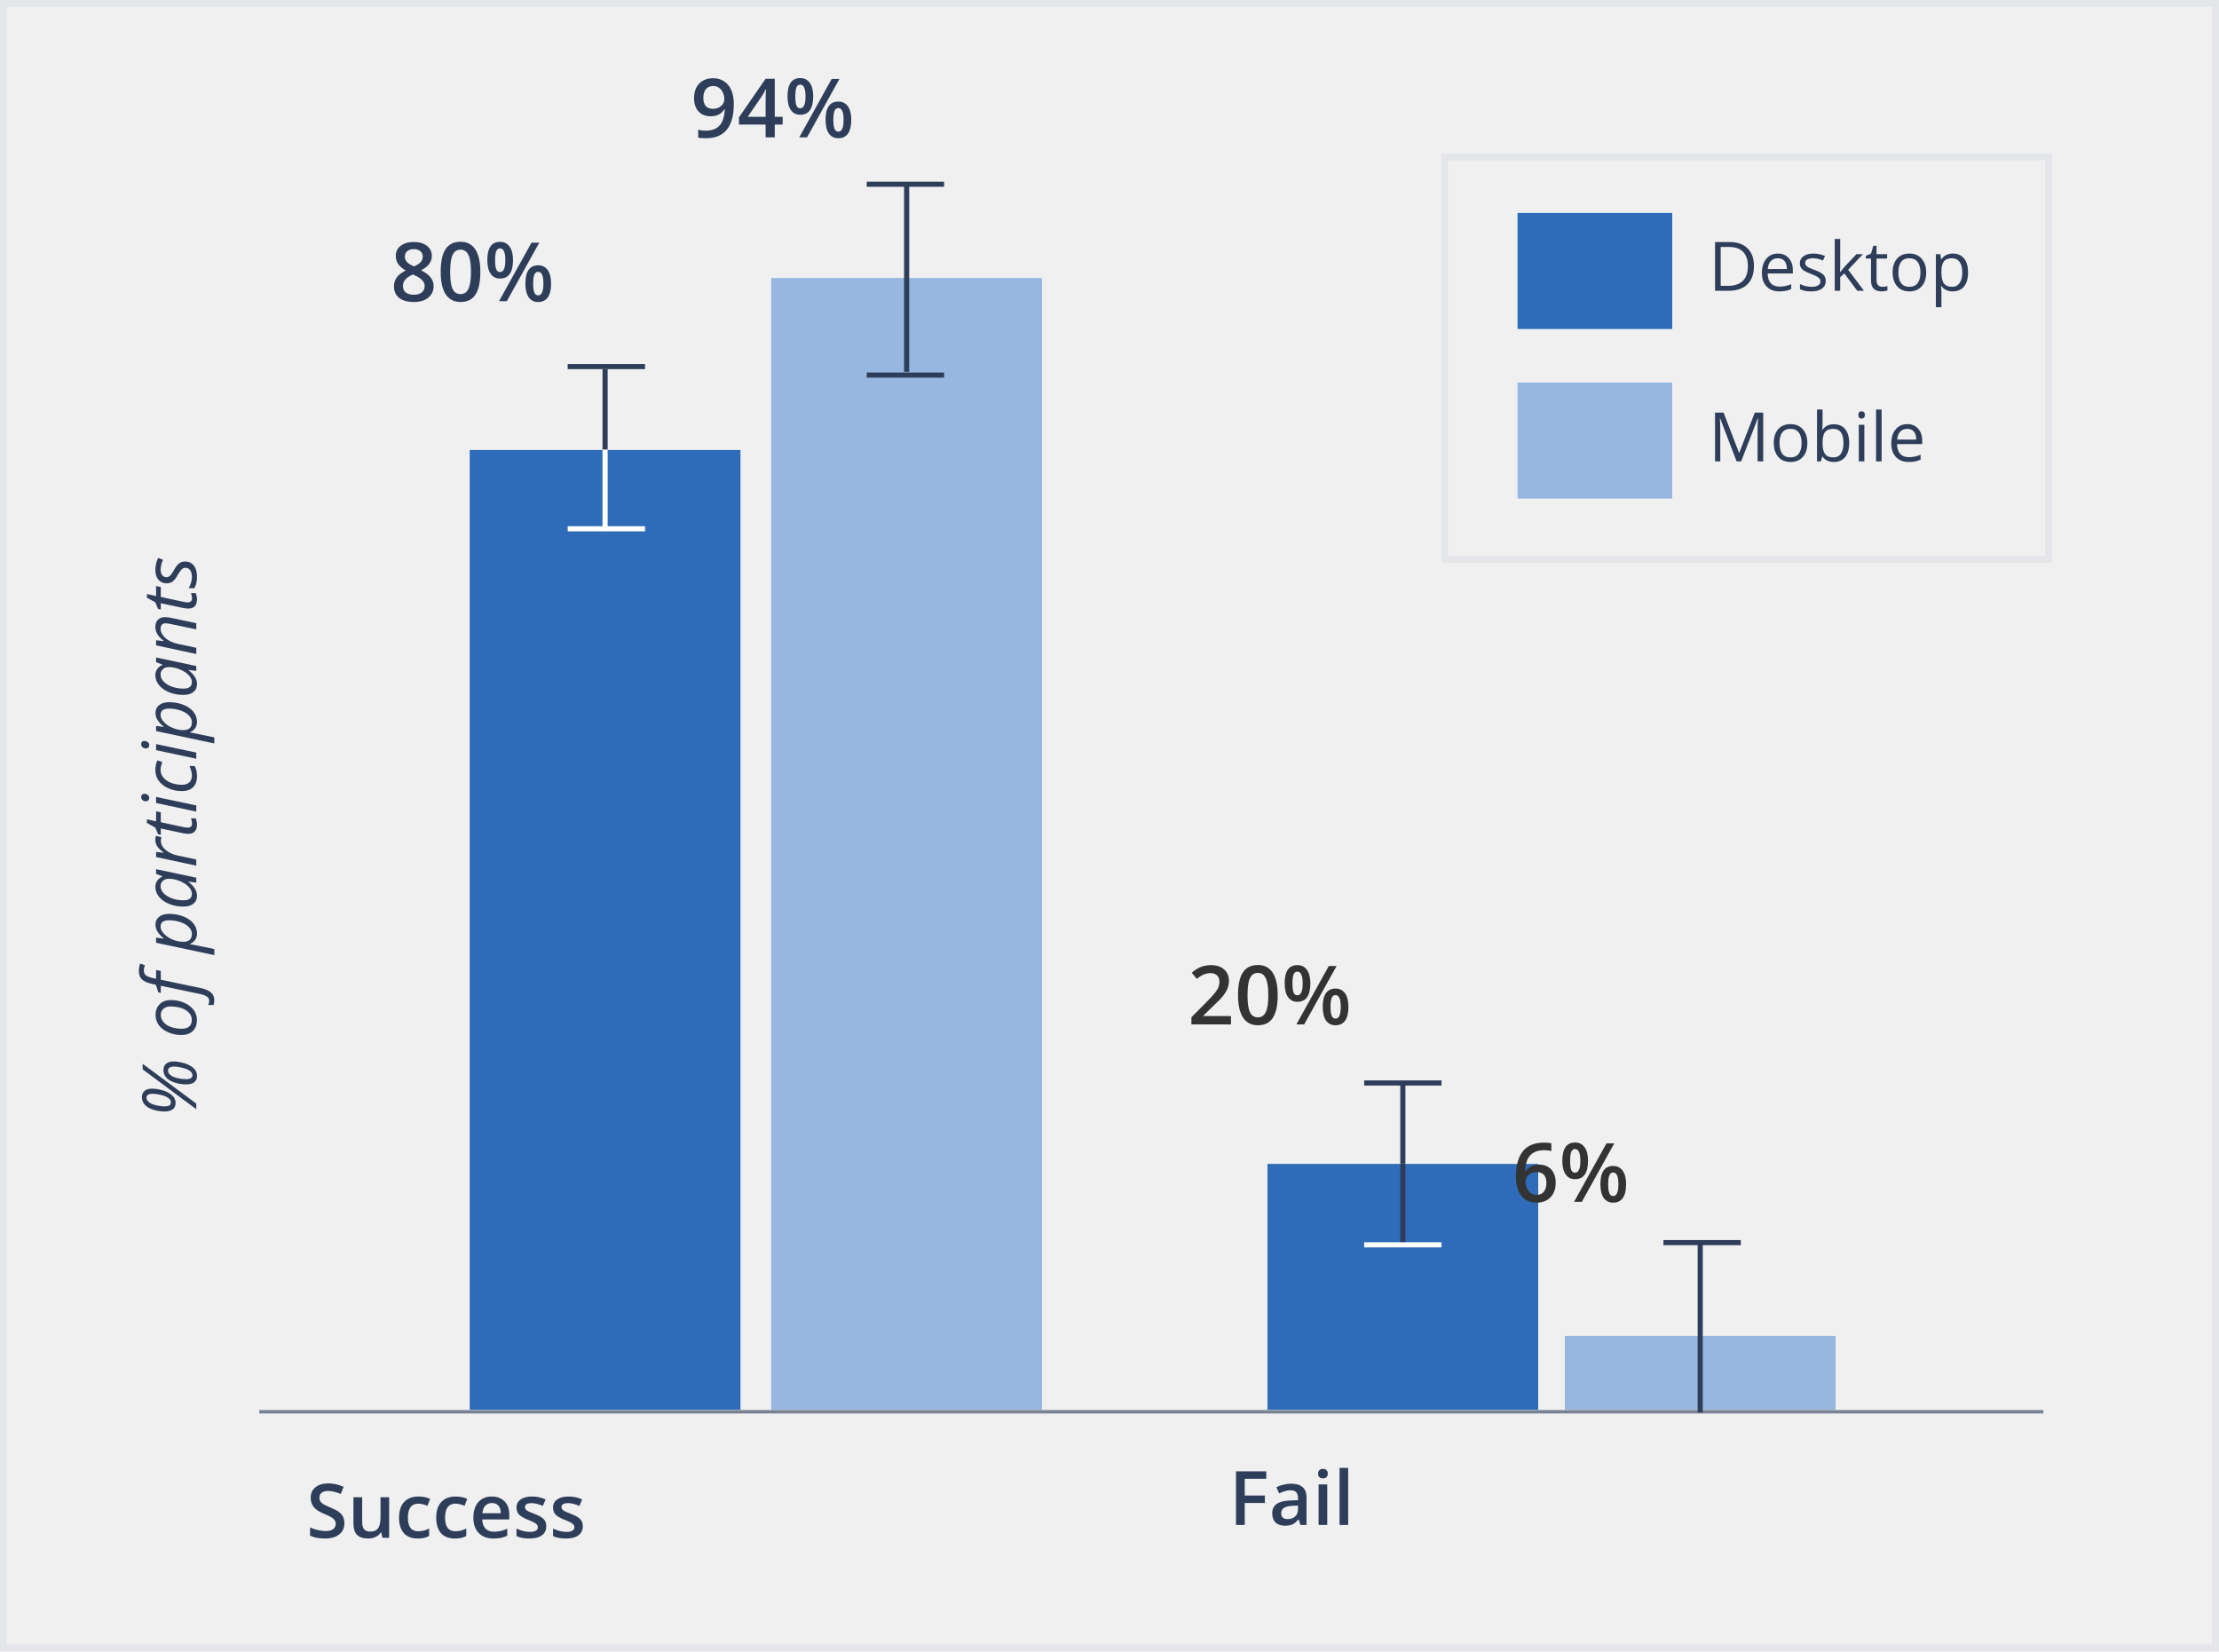
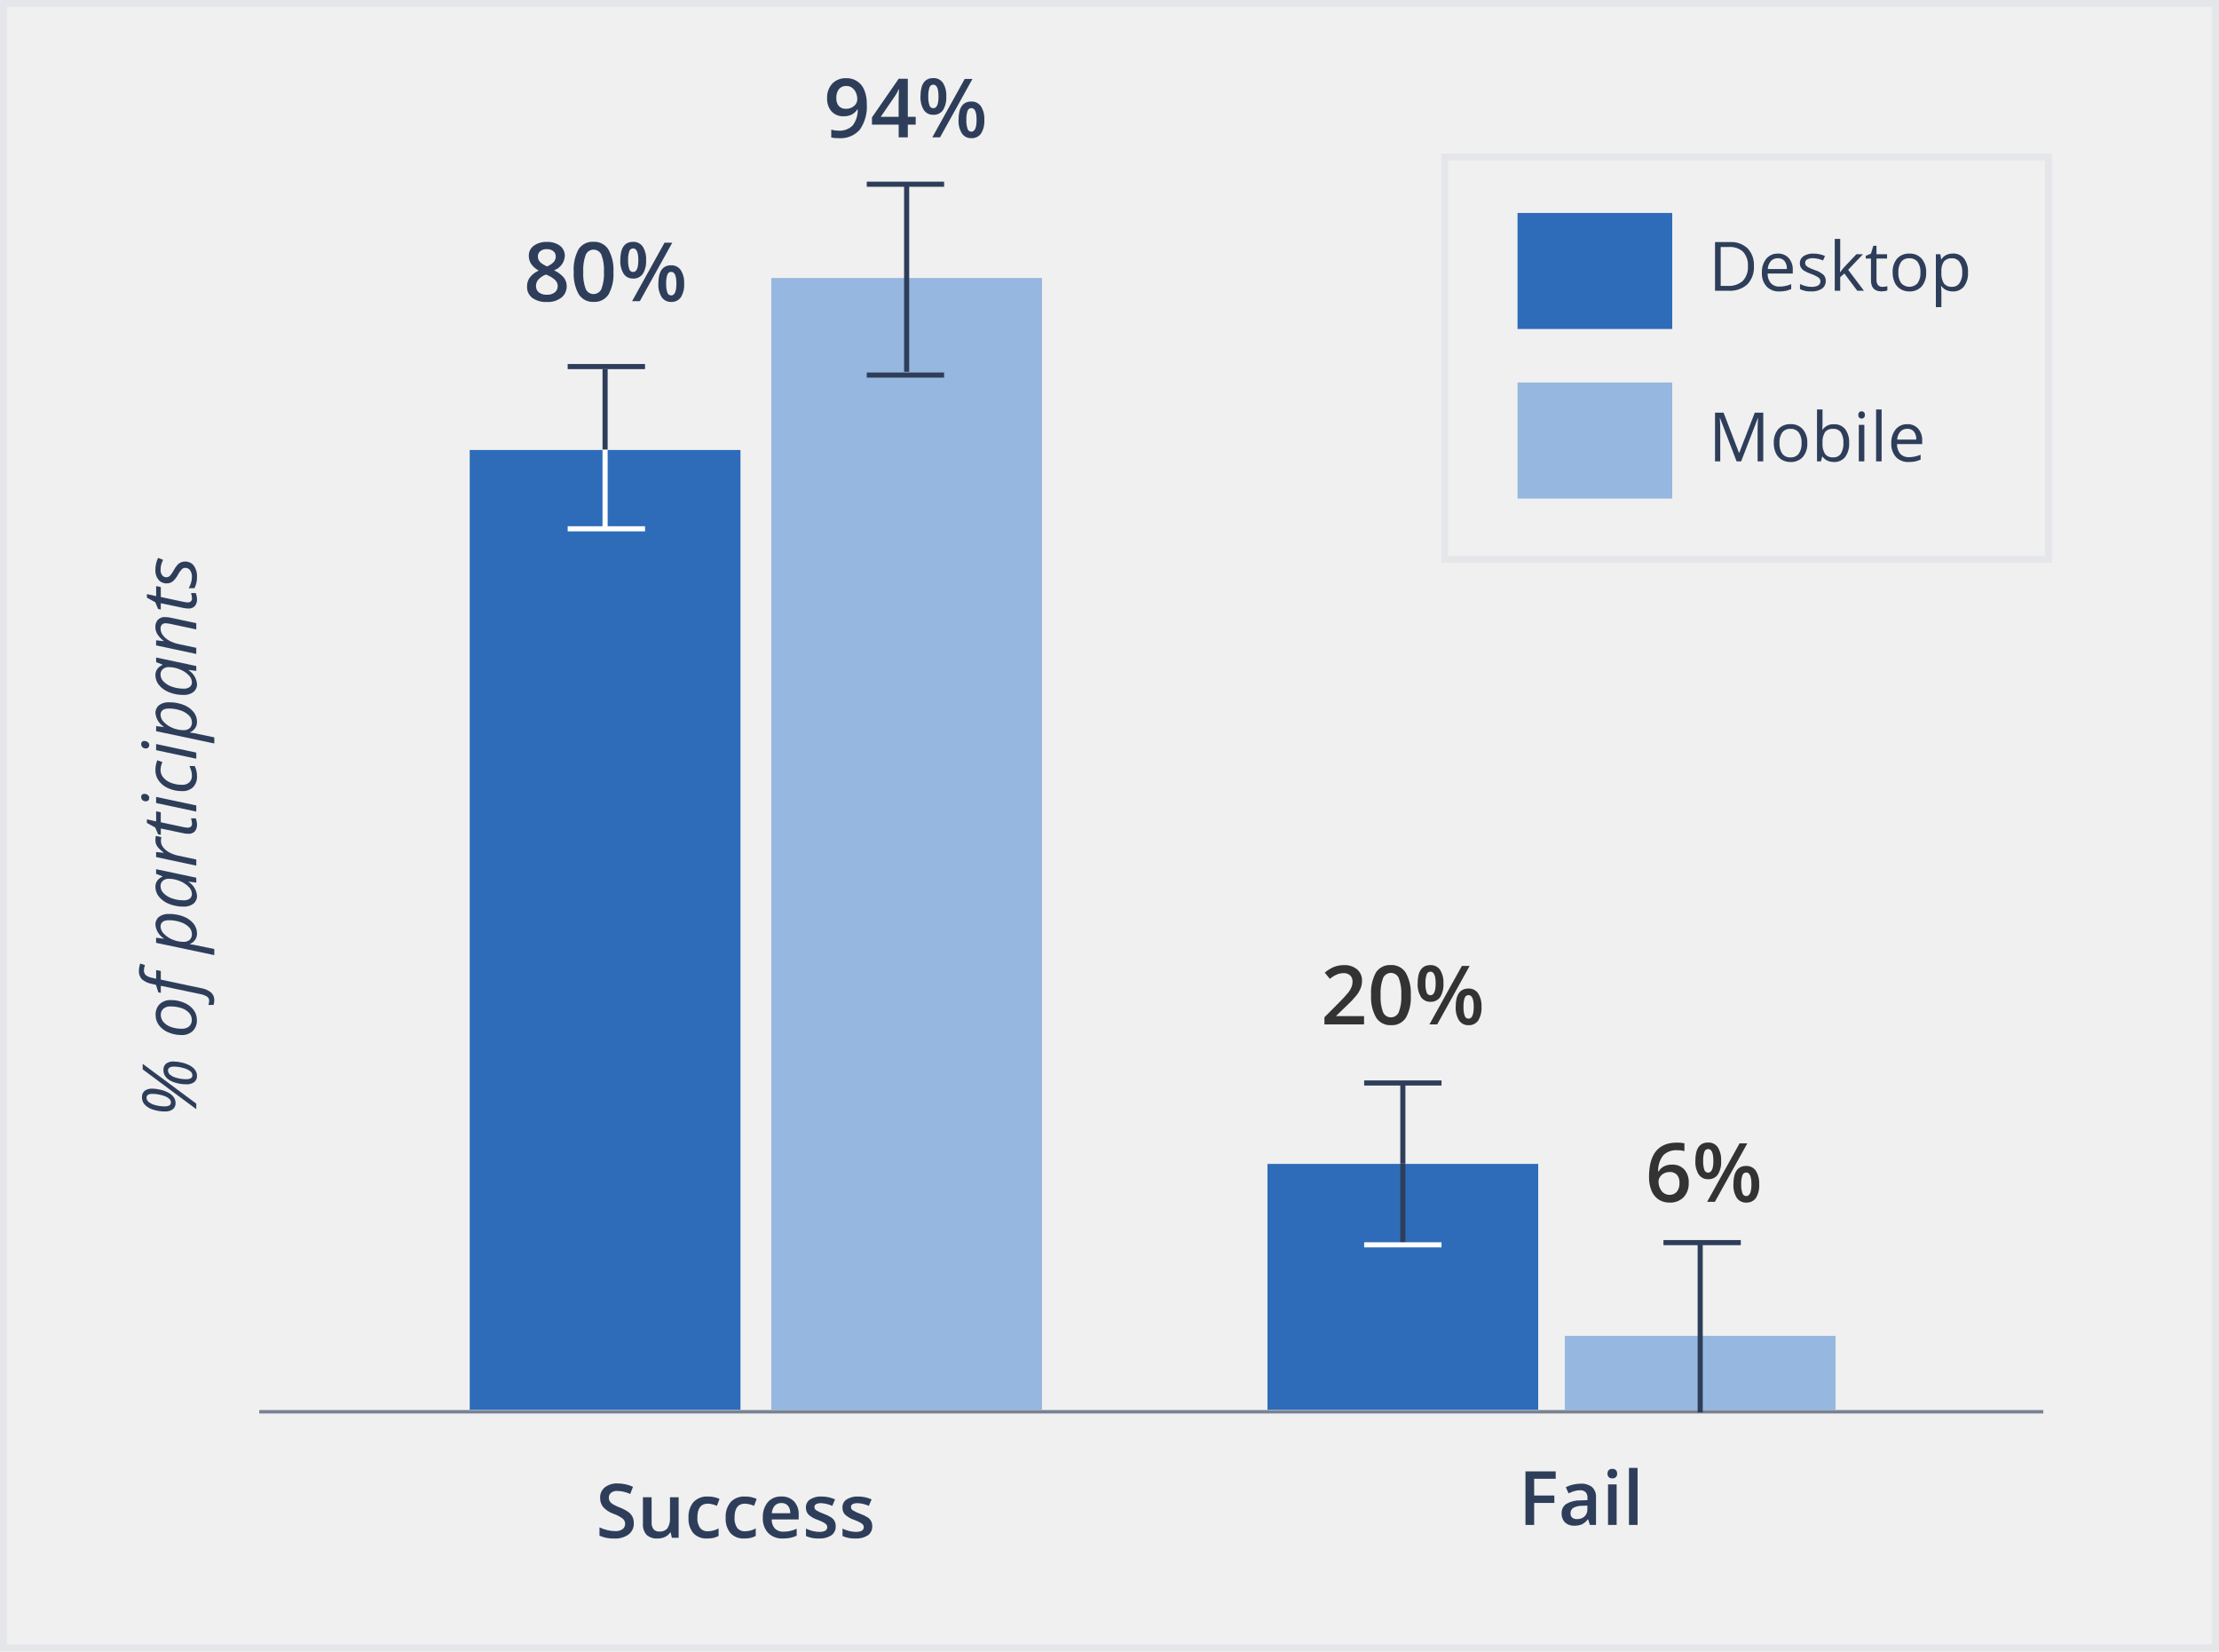
<svg xmlns="http://www.w3.org/2000/svg" width="325.251" height="242" viewBox="0 0 325.251 242">
-   <defs>
-     <style>.a{fill:#e4e6ea;}.b{fill:#2e6cb9;}.c,.g,.h,.i,.j{fill:#2e3e5a;}.d{fill:#96b7df;}.e{fill:#fff;}.f{fill:#788295;}.g,.h{font-size:11px;}.g,.j,.k{font-family:OpenSans-Semibold, Open Sans;font-weight:600;}.h{font-family:OpenSans-Italic, Open Sans;font-style:italic;}.i{font-size:10px;font-family:OpenSans, Open Sans;}.j,.k{font-size:12px;}.k{fill:#333;}</style>
-   </defs>
  <g transform="translate(-314.768 -1501.237)">
-     <path class="a" d="M-.5-.5H324.751v242H-.5ZM323.751.5H.5v240H323.751Z" transform="translate(315.268 1501.737)" />
+     <path d="M-.5-.5H324.751v242H-.5ZM323.751.5H.5v240H323.751Z" transform="translate(315.268 1501.737)" fill="#e4e6ea" />
    <g transform="translate(2805 442.682)">
-       <path class="b" d="M-2304.453,1265.158h39.685v-36.021h-39.685Z" />
+       <path d="M-2304.453,1265.158h39.685v-36.021h-39.685Z" fill="#2e6cb9" />
    </g>
    <g transform="translate(2805 442.682)">
-       <path class="c" d="M-2284.235,1229.092h-.75v-11.815h.75Z" />
-       <path class="c" d="M-2284.235,1241h-.75v-11.9h.75Z" />
+       <path d="M-2284.235,1229.092h-.75v-11.815h.75Z" fill="#2e3e5a" />
+       <path d="M-2284.235,1241h-.75v-11.9h.75Z" fill="#2e3e5a" />
    </g>
    <g transform="translate(2805 442.682)">
-       <path class="d" d="M-2377.183,1265.158h39.685V1099.3h-39.685Z" />
+       <path d="M-2377.183,1265.158h39.685V1099.3h-39.685Z" fill="#96b7df" />
    </g>
    <g transform="translate(2805 442.682)">
-       <path class="c" d="M-2356.965,1113.047h-.75v-27.492h.75Z" />
+       <path d="M-2356.965,1113.047h-.75v-27.492h.75Z" fill="#2e3e5a" />
    </g>
    <g transform="translate(2805 442.682)">
-       <path class="b" d="M-2421.382,1265.158h39.685V1124.505h-39.685Z" />
+       <path d="M-2421.382,1265.158h39.685V1124.505h-39.685Z" fill="#2e6cb9" />
    </g>
-     <path class="c" d="M-2401.54,1124.466v-11.821" transform="translate(2805 442.682)" />
-     <path class="c" d="M-2401.165,1124.466h-.75v-11.821h.75Z" transform="translate(2805 442.682)" />
-     <path class="e" d="M-2401.165,1136.365h-.75v-11.9h.75Z" transform="translate(2805 442.682)" />
+     <path d="M-2401.54,1124.466v-11.821" transform="translate(2805 442.682)" fill="#2e3e5a" />
+     <path d="M-2401.165,1124.466h-.75v-11.821h.75Z" transform="translate(2805 442.682)" fill="#2e3e5a" />
+     <path d="M-2401.165,1136.365h-.75v-11.9h.75Z" transform="translate(2805 442.682)" fill="#fff" />
    <g transform="translate(2805 442.682)">
-       <path class="c" d="M-2351.849,1085.93h-11.339v-.75h11.339Z" />
+       <path d="M-2351.849,1085.93h-11.339v-.75h11.339Z" fill="#2e3e5a" />
    </g>
    <g transform="translate(2805 442.682)">
-       <path class="c" d="M-2351.849,1113.9h-11.339v-.75h11.339Z" />
+       <path d="M-2351.849,1113.9h-11.339v-.75h11.339Z" fill="#2e3e5a" />
    </g>
    <g transform="translate(2805 442.682)">
-       <path class="c" d="M-2235.073,1241.048h-11.339v-.75h11.339Z" />
+       <path d="M-2235.073,1241.048h-11.339v-.75h11.339Z" fill="#2e3e5a" />
    </g>
    <g transform="translate(2805 442.682)">
-       <path class="e" d="M-2395.685,1136.43h-11.339v-.75h11.339Z" />
+       <path d="M-2395.685,1136.43h-11.339v-.75h11.339Z" fill="#fff" />
    </g>
-     <path class="c" d="M-2395.685,1112.279h-11.339" transform="translate(2805 442.682)" />
-     <path class="c" d="M-2395.685,1112.654h-11.339v-.75h11.339Z" transform="translate(2805 442.682)" />
+     <path d="M-2395.685,1112.279h-11.339" transform="translate(2805 442.682)" fill="#2e3e5a" />
+     <path d="M-2395.685,1112.654h-11.339v-.75h11.339Z" transform="translate(2805 442.682)" fill="#2e3e5a" />
    <g transform="translate(2805 442.682)">
-       <path class="c" d="M-2278.941,1217.652h-11.338v-.75h11.338Z" />
+       <path d="M-2278.941,1217.652h-11.338v-.75h11.338Z" fill="#2e3e5a" />
    </g>
    <g transform="translate(2805 442.682)">
-       <path class="e" d="M-2278.941,1241.372h-11.338v-.75h11.338Z" />
+       <path d="M-2278.941,1241.372h-11.338v-.75h11.338Z" fill="#fff" />
    </g>
-     <path class="f" d="M-2190.731,1265.713h-261.5v-.5h261.5Z" transform="translate(2805 442.682)" />
+     <path d="M-2190.731,1265.713h-261.5v-.5h261.5Z" transform="translate(2805 442.682)" fill="#788295" />
    <g transform="translate(2805 442.682)">
-       <path class="d" d="M-2260.866,1265.158h39.685v-10.817h-39.685Z" />
+       <path d="M-2260.866,1265.158h39.685v-10.817h-39.685Z" fill="#96b7df" />
    </g>
    <g transform="translate(2805 442.682)">
-       <path class="c" d="M-2240.648,1265.555h-.75v-24.96h.75Z" />
+       <path d="M-2240.648,1265.555h-.75v-24.96h.75Z" fill="#2e3e5a" />
    </g>
-     <path class="a" d="M-.5-.5H89v60H-.5ZM88,.5H.5v58H88Z" transform="translate(526.519 1524.237)" />
+     <path d="M-.5-.5H89v60H-.5ZM88,.5H.5v58H88Z" transform="translate(526.519 1524.237)" fill="#e4e6ea" />
    <g transform="translate(2805 442.682)">
-       <path class="d" d="M-2267.8,1131.622h22.677v-17.008H-2267.8Z" />
+       <path d="M-2267.8,1131.622h22.677v-17.008H-2267.8Z" fill="#96b7df" />
    </g>
    <g transform="translate(2805 442.682)">
-       <path class="b" d="M-2267.8,1106.774h22.677v-17.008H-2267.8Z" />
+       <path d="M-2267.8,1106.774h22.677v-17.008H-2267.8Z" fill="#2e6cb9" />
    </g>
-     <text class="g" transform="translate(380.168 1714.612)">
-       <tspan x="-20.485" y="12">Success</tspan>
-     </text>
-     <text class="h" transform="translate(343.538 1623.907) rotate(-90)">
-       <tspan x="-41.132" y="0">% of participants</tspan>
-     </text>
-     <text class="i" transform="translate(565.168 1532.852)">
-       <tspan x="0" y="11">Desktop</tspan>
-     </text>
-     <text class="i" transform="translate(565.168 1557.852)">
-       <tspan x="0" y="11">Mobile</tspan>
-     </text>
-     <text class="g" transform="translate(504.087 1712.732)">
-       <tspan x="-9.185" y="12">Fail</tspan>
-     </text>
-     <text class="j" transform="translate(384.019 1532.372)">
-       <tspan x="-12.021" y="13">80%</tspan>
-     </text>
-     <text class="j" transform="translate(428.019 1508.372)">
-       <tspan x="-12.021" y="13">94%</tspan>
-     </text>
-     <text class="k" transform="translate(500.89 1638.372)">
-       <tspan x="-12.021" y="13">20%</tspan>
-     </text>
-     <text class="k" transform="translate(545.019 1664.372)">
-       <tspan x="-8.596" y="13">6%</tspan>
-     </text>
+     <path d="M27.5,9.868a1.976,1.976,0,0,1-.757,1.644,3.3,3.3,0,0,1-2.089.6,4.985,4.985,0,0,1-2.181-.414V10.48a5.927,5.927,0,0,0,1.141.4,4.839,4.839,0,0,0,1.125.145,1.79,1.79,0,0,0,1.125-.29.946.946,0,0,0,.363-.779.976.976,0,0,0-.333-.747,5.013,5.013,0,0,0-1.375-.725,3.637,3.637,0,0,1-1.515-.994,2.1,2.1,0,0,1-.44-1.343,1.881,1.881,0,0,1,.7-1.547,2.9,2.9,0,0,1,1.875-.564,5.508,5.508,0,0,1,2.245.494l-.408,1.047a4.905,4.905,0,0,0-1.869-.44,1.434,1.434,0,0,0-.945.271.891.891,0,0,0-.322.717,1.009,1.009,0,0,0,.129.524,1.317,1.317,0,0,0,.424.411,7.177,7.177,0,0,0,1.063.51,5.819,5.819,0,0,1,1.268.671,1.975,1.975,0,0,1,.591.7A2.116,2.116,0,0,1,27.5,9.868ZM33.08,12l-.177-.779h-.064a1.791,1.791,0,0,1-.749.65,2.505,2.505,0,0,1-1.109.236,2.177,2.177,0,0,1-1.611-.537,2.227,2.227,0,0,1-.532-1.627V6.06H30.11V9.723a1.589,1.589,0,0,0,.279,1.023,1.066,1.066,0,0,0,.875.341,1.394,1.394,0,0,0,1.168-.475,2.619,2.619,0,0,0,.373-1.593V6.06h1.268V12Zm5.188.107a2.6,2.6,0,0,1-2.049-.787,3.288,3.288,0,0,1-.7-2.259,3.306,3.306,0,0,1,.733-2.3,2.72,2.72,0,0,1,2.119-.806,3.971,3.971,0,0,1,1.692.349l-.381,1.015A3.823,3.823,0,0,0,38.36,7q-1.542,0-1.542,2.046a2.451,2.451,0,0,0,.384,1.5,1.329,1.329,0,0,0,1.125.5,3.228,3.228,0,0,0,1.6-.419v1.1a2.493,2.493,0,0,1-.722.285A4.335,4.335,0,0,1,38.268,12.107Zm5.446,0a2.6,2.6,0,0,1-2.049-.787,3.288,3.288,0,0,1-.7-2.259,3.306,3.306,0,0,1,.733-2.3,2.72,2.72,0,0,1,2.119-.806,3.971,3.971,0,0,1,1.692.349l-.381,1.015A3.823,3.823,0,0,0,43.806,7q-1.542,0-1.542,2.046a2.451,2.451,0,0,0,.384,1.5,1.329,1.329,0,0,0,1.125.5,3.228,3.228,0,0,0,1.6-.419v1.1a2.493,2.493,0,0,1-.722.285A4.335,4.335,0,0,1,43.715,12.107Zm5.645,0a2.874,2.874,0,0,1-2.167-.808,3.069,3.069,0,0,1-.781-2.226,3.367,3.367,0,0,1,.725-2.288,2.5,2.5,0,0,1,1.993-.833,2.448,2.448,0,0,1,1.858.714,2.73,2.73,0,0,1,.682,1.966v.682H47.711a1.951,1.951,0,0,0,.467,1.329,1.628,1.628,0,0,0,1.241.465,4.58,4.58,0,0,0,.98-.1,5.138,5.138,0,0,0,.975-.33V11.7a3.875,3.875,0,0,1-.935.312A5.731,5.731,0,0,1,49.36,12.107Zm-.231-5.2a1.268,1.268,0,0,0-.964.381A1.817,1.817,0,0,0,47.732,8.4h2.7a1.644,1.644,0,0,0-.354-1.115A1.212,1.212,0,0,0,49.129,6.908Zm7.965,3.4a1.554,1.554,0,0,1-.634,1.335,3.035,3.035,0,0,1-1.815.465,4.288,4.288,0,0,1-1.907-.36v-1.09a4.681,4.681,0,0,0,1.95.483q1.166,0,1.166-.7a.557.557,0,0,0-.129-.376A1.526,1.526,0,0,0,55.3,9.75a7.3,7.3,0,0,0-.822-.365,3.8,3.8,0,0,1-1.388-.795,1.471,1.471,0,0,1-.363-1.031,1.354,1.354,0,0,1,.615-1.184,2.918,2.918,0,0,1,1.673-.422A4.739,4.739,0,0,1,57,6.376l-.408.951a4.408,4.408,0,0,0-1.617-.4q-1,0-1,.569a.573.573,0,0,0,.26.473A5.729,5.729,0,0,0,55.37,8.5a5.193,5.193,0,0,1,1.069.521,1.557,1.557,0,0,1,.494.545A1.578,1.578,0,0,1,57.094,10.308Zm5.355,0a1.554,1.554,0,0,1-.634,1.335A3.035,3.035,0,0,1,60,12.107a4.288,4.288,0,0,1-1.907-.36v-1.09a4.681,4.681,0,0,0,1.95.483q1.166,0,1.166-.7a.557.557,0,0,0-.129-.376,1.526,1.526,0,0,0-.424-.312,7.3,7.3,0,0,0-.822-.365,3.8,3.8,0,0,1-1.388-.795,1.471,1.471,0,0,1-.363-1.031A1.354,1.354,0,0,1,58.7,6.374a2.918,2.918,0,0,1,1.673-.422,4.739,4.739,0,0,1,1.982.424l-.408.951a4.408,4.408,0,0,0-1.617-.4q-1,0-1,.569a.573.573,0,0,0,.26.473,5.729,5.729,0,0,0,1.136.532,5.193,5.193,0,0,1,1.069.521,1.557,1.557,0,0,1,.494.545A1.578,1.578,0,0,1,62.449,10.308Z" transform="translate(380.168 1714.612)" fill="#2e3e5a" />
+     <path d="M-33.247-7.853-39.075,0h-.816l5.833-7.853Zm-.988,3.706a.818.818,0,0,0-.642.346,2.633,2.633,0,0,0-.451,1.012A5.229,5.229,0,0,0-35.5-1.5q0,.929.569.929A.8.8,0,0,0-34.3-.918a2.883,2.883,0,0,0,.465-1.066,5.151,5.151,0,0,0,.185-1.27Q-33.65-4.146-34.235-4.146Zm1.332.811a5.38,5.38,0,0,1-.169,1.268A4.526,4.526,0,0,1-33.513-.9a2.243,2.243,0,0,1-.65.741A1.43,1.43,0,0,1-35,.107a1.121,1.121,0,0,1-.918-.4,1.825,1.825,0,0,1-.328-1.179,5.406,5.406,0,0,1,.271-1.711,2.755,2.755,0,0,1,.733-1.227,1.572,1.572,0,0,1,1.074-.408,1.164,1.164,0,0,1,.945.384A1.664,1.664,0,0,1-32.9-3.335Zm-5.312-3.958a.827.827,0,0,0-.639.338,2.553,2.553,0,0,0-.457,1.007,5.242,5.242,0,0,0-.172,1.308q0,.924.575.924a.719.719,0,0,0,.5-.212,1.783,1.783,0,0,0,.395-.612,4.633,4.633,0,0,0,.271-.94,5.082,5.082,0,0,0,.1-.921Q-37.635-7.294-38.215-7.294Zm1.332.816A5.352,5.352,0,0,1-37.055-5.2,4.539,4.539,0,0,1-37.5-4.034a2.236,2.236,0,0,1-.647.736,1.436,1.436,0,0,1-.843.263,1.112,1.112,0,0,1-.913-.4,1.837,1.837,0,0,1-.328-1.182,5.406,5.406,0,0,1,.271-1.711,2.755,2.755,0,0,1,.733-1.227,1.572,1.572,0,0,1,1.074-.408,1.16,1.16,0,0,1,.945.387A1.675,1.675,0,0,1-36.883-6.478Zm10.785.516a2.15,2.15,0,0,1,1.611.6A2.276,2.276,0,0,1-23.9-3.7a4.765,4.765,0,0,1-.387,1.907A3.3,3.3,0,0,1-25.33-.4a2.447,2.447,0,0,1-1.493.489A2.141,2.141,0,0,1-28.44-.521a2.29,2.29,0,0,1-.585-1.66,4.753,4.753,0,0,1,.392-1.92,3.255,3.255,0,0,1,1.058-1.38A2.466,2.466,0,0,1-26.1-5.962Zm1.268,2.143a1.467,1.467,0,0,0-.336-1,1.147,1.147,0,0,0-.91-.384,1.572,1.572,0,0,0-1.05.4,2.558,2.558,0,0,0-.72,1.1A4.6,4.6,0,0,0-28.1-2.132a1.584,1.584,0,0,0,.341,1.088,1.242,1.242,0,0,0,.98.384,1.481,1.481,0,0,0,1-.392,2.561,2.561,0,0,0,.7-1.115A5.043,5.043,0,0,0-24.831-3.819Zm.892,6.461a1.9,1.9,0,0,1-.671-.113V1.772a1.889,1.889,0,0,0,.6.118.709.709,0,0,0,.628-.333,2.844,2.844,0,0,0,.354-.951L-21.807-5.2h-1.037l.07-.36,1.106-.354.124-.537a3.182,3.182,0,0,1,.685-1.517,1.747,1.747,0,0,1,1.3-.443,2.784,2.784,0,0,1,.526.062,2.44,2.44,0,0,1,.483.137l-.231.693a2.09,2.09,0,0,0-.736-.156.947.947,0,0,0-.717.26,2.069,2.069,0,0,0-.406.953l-.134.58H-19.5l-.134.682H-20.9L-22.15.693a3.077,3.077,0,0,1-.645,1.482A1.49,1.49,0,0,1-23.939,2.643ZM-14.153.107a1.576,1.576,0,0,1-.913-.269,1.744,1.744,0,0,1-.607-.752h-.054l-.021.2q-.016.134-.056.376t-.615,2.976h-.892l1.8-8.529h.747l-.14,1.123h.043a2.638,2.638,0,0,1,2-1.219,1.413,1.413,0,0,1,1.16.524,2.275,2.275,0,0,1,.424,1.469A5.706,5.706,0,0,1-11.645-1.9,3.469,3.469,0,0,1-12.67-.422,2.3,2.3,0,0,1-14.153.107Zm1-5.344a1.554,1.554,0,0,0-1.05.51,3.638,3.638,0,0,0-.849,1.284,4.174,4.174,0,0,0-.314,1.584,1.265,1.265,0,0,0,.3.905,1.132,1.132,0,0,0,.862.314,1.42,1.42,0,0,0,.991-.435,3.054,3.054,0,0,0,.739-1.238A5.154,5.154,0,0,0-12.2-4.018Q-12.2-5.237-13.154-5.237ZM-7.3-5.994a1.518,1.518,0,0,1,.881.266,1.728,1.728,0,0,1,.6.765h.059l.36-.924h.682L-5.967,0h-.714l.14-1.123h-.043A2.649,2.649,0,0,1-8.61.107,1.415,1.415,0,0,1-9.781-.424a2.272,2.272,0,0,1-.424-1.456,5.545,5.545,0,0,1,.381-2.073,3.582,3.582,0,0,1,1.053-1.5A2.29,2.29,0,0,1-7.3-5.994ZM-8.32-.639a1.512,1.512,0,0,0,1.037-.5A3.682,3.682,0,0,0-6.445-2.43a4.237,4.237,0,0,0,.322-1.6,1.252,1.252,0,0,0-.3-.881,1.021,1.021,0,0,0-.79-.328,1.479,1.479,0,0,0-1.039.462,3.116,3.116,0,0,0-.755,1.251,5.044,5.044,0,0,0-.274,1.665,1.408,1.408,0,0,0,.252.916A.871.871,0,0,0-8.32-.639ZM-.478-5.994a2.451,2.451,0,0,1,.645.075l-.193.806a2.361,2.361,0,0,0-.564-.07,1.492,1.492,0,0,0-.916.322,2.821,2.821,0,0,0-.747.894,4.553,4.553,0,0,0-.47,1.27L-3.3,0h-.9l1.257-5.887H-2.2L-2.315-4.8h.054a5.278,5.278,0,0,1,.639-.733,2.026,2.026,0,0,1,.529-.344A1.52,1.52,0,0,1-.478-5.994ZM1.96-.628a2.906,2.906,0,0,0,.773-.14v.693a2.476,2.476,0,0,1-.451.129,2.311,2.311,0,0,1-.43.054A1.493,1.493,0,0,1,.824-.212a1.214,1.214,0,0,1-.357-.953,3.891,3.891,0,0,1,.1-.806L1.246-5.2H.322L.4-5.6l.994-.419L2.063-7.24h.526l-.3,1.354H3.765l-.14.682H2.159L1.466-1.96a3.821,3.821,0,0,0-.1.709.638.638,0,0,0,.156.462A.577.577,0,0,0,1.96-.628ZM4.625,0h-.9L4.979-5.887h.9Zm.607-7.391A.706.706,0,0,1,5.4-7.882a.572.572,0,0,1,.446-.191.423.423,0,0,1,.473.483.729.729,0,0,1-.18.5.542.542,0,0,1-.416.2.5.5,0,0,1-.354-.132A.488.488,0,0,1,5.231-7.391ZM8.916.107A2.186,2.186,0,0,1,7.3-.467a2.193,2.193,0,0,1-.575-1.622,4.887,4.887,0,0,1,.4-1.982,3.365,3.365,0,0,1,1.1-1.415A2.622,2.622,0,0,1,9.8-5.994a3.936,3.936,0,0,1,1.439.274l-.252.757a3.039,3.039,0,0,0-1.176-.274,1.683,1.683,0,0,0-1.1.411A2.706,2.706,0,0,0,7.93-3.682a4.4,4.4,0,0,0-.282,1.593,1.5,1.5,0,0,0,.357,1.069,1.285,1.285,0,0,0,.986.381,2.435,2.435,0,0,0,.73-.107A6.7,6.7,0,0,0,10.4-1v.768A3.225,3.225,0,0,1,8.916.107ZM12.37,0h-.9l1.257-5.887h.9Zm.607-7.391a.706.706,0,0,1,.172-.491.572.572,0,0,1,.446-.191.423.423,0,0,1,.473.483.729.729,0,0,1-.18.5.542.542,0,0,1-.416.2.5.5,0,0,1-.354-.132A.488.488,0,0,1,12.977-7.391Zm3.894,7.5a1.576,1.576,0,0,1-.913-.269,1.744,1.744,0,0,1-.607-.752H15.3l-.021.2q-.016.134-.056.376T14.6,2.643h-.892l1.8-8.529h.747l-.14,1.123h.043a2.638,2.638,0,0,1,2-1.219,1.413,1.413,0,0,1,1.16.524,2.275,2.275,0,0,1,.424,1.469A5.706,5.706,0,0,1,19.379-1.9a3.469,3.469,0,0,1-1.026,1.48A2.3,2.3,0,0,1,16.871.107Zm1-5.344a1.554,1.554,0,0,0-1.05.51,3.638,3.638,0,0,0-.849,1.284,4.174,4.174,0,0,0-.314,1.584,1.265,1.265,0,0,0,.3.905,1.132,1.132,0,0,0,.862.314,1.42,1.42,0,0,0,.991-.435,3.054,3.054,0,0,0,.739-1.238,5.154,5.154,0,0,0,.279-1.705Q18.826-5.237,17.87-5.237Zm5.854-.757a1.518,1.518,0,0,1,.881.266,1.728,1.728,0,0,1,.6.765h.059l.36-.924h.682L25.056,0h-.714l.14-1.123h-.043A2.649,2.649,0,0,1,22.414.107a1.415,1.415,0,0,1-1.171-.532,2.272,2.272,0,0,1-.424-1.456A5.545,5.545,0,0,1,21.2-3.953a3.582,3.582,0,0,1,1.053-1.5A2.29,2.29,0,0,1,23.724-5.994ZM22.7-.639a1.512,1.512,0,0,0,1.037-.5,3.682,3.682,0,0,0,.838-1.294,4.237,4.237,0,0,0,.322-1.6,1.252,1.252,0,0,0-.3-.881,1.021,1.021,0,0,0-.79-.328,1.479,1.479,0,0,0-1.039.462,3.116,3.116,0,0,0-.755,1.251,5.044,5.044,0,0,0-.274,1.665,1.408,1.408,0,0,0,.252.916A.871.871,0,0,0,22.7-.639ZM30.422,0l.795-3.717a4.9,4.9,0,0,0,.107-.773.763.763,0,0,0-.191-.542.8.8,0,0,0-.61-.2,1.592,1.592,0,0,0-.932.322,2.868,2.868,0,0,0-.8.918,4.833,4.833,0,0,0-.524,1.445L27.726,0h-.9L28.08-5.887h.747L28.708-4.8h.054a3.588,3.588,0,0,1,1-.927,2,2,0,0,1,1-.271,1.5,1.5,0,0,1,1.077.373,1.368,1.368,0,0,1,.395,1.045,4.409,4.409,0,0,1-.124.967L31.335,0Zm4.555-.628a2.906,2.906,0,0,0,.773-.14v.693A2.476,2.476,0,0,1,35.3.054a2.311,2.311,0,0,1-.43.054,1.493,1.493,0,0,1-1.029-.32,1.214,1.214,0,0,1-.357-.953,3.891,3.891,0,0,1,.1-.806L34.262-5.2h-.924l.075-.392.994-.419.671-1.225H35.6l-.3,1.354h1.472l-.14.682H35.175L34.482-1.96a3.821,3.821,0,0,0-.1.709.638.638,0,0,0,.156.462A.577.577,0,0,0,34.977-.628ZM40.369-1.67a1.575,1.575,0,0,1-.594,1.308A2.636,2.636,0,0,1,38.1.107a3.569,3.569,0,0,1-1.638-.371v-.849a3.344,3.344,0,0,0,.811.349,2.963,2.963,0,0,0,.806.124A1.637,1.637,0,0,0,39.1-.908a.835.835,0,0,0,.344-.687.744.744,0,0,0-.188-.516,3.788,3.788,0,0,0-.811-.575,3.267,3.267,0,0,1-.988-.768,1.417,1.417,0,0,1-.29-.892,1.482,1.482,0,0,1,.542-1.2,2.153,2.153,0,0,1,1.429-.454,4.155,4.155,0,0,1,1.772.4l-.29.736L40.321-5a2.985,2.985,0,0,0-1.182-.231,1.2,1.2,0,0,0-.784.234.746.746,0,0,0-.285.6.75.75,0,0,0,.191.516,3.365,3.365,0,0,0,.787.553,4.575,4.575,0,0,1,.824.553,1.6,1.6,0,0,1,.373.5A1.4,1.4,0,0,1,40.369-1.67Z" transform="translate(343.538 1623.907) rotate(-90)" fill="#2e3e5a" />
+     <path d="M6.68,7.362a3.6,3.6,0,0,1-.959,2.7A3.8,3.8,0,0,1,2.959,11H.981V3.861H3.169a3.5,3.5,0,0,1,2.588.923A3.485,3.485,0,0,1,6.68,7.362ZM5.8,7.392a2.874,2.874,0,0,0-.7-2.1,2.808,2.808,0,0,0-2.083-.708H1.812v5.7H2.822a3.073,3.073,0,0,0,2.231-.73A2.89,2.89,0,0,0,5.8,7.392ZM10.41,11.1a2.459,2.459,0,0,1-1.873-.723,2.8,2.8,0,0,1-.686-2.007,3.1,3.1,0,0,1,.637-2.056A2.117,2.117,0,0,1,10.2,5.551a2.018,2.018,0,0,1,1.592.662,2.536,2.536,0,0,1,.586,1.746v.513H8.691A2.121,2.121,0,0,0,9.167,9.9a1.647,1.647,0,0,0,1.272.488,4.31,4.31,0,0,0,1.709-.361v.723a4.289,4.289,0,0,1-.813.266A4.569,4.569,0,0,1,10.41,11.1Zm-.22-4.868a1.324,1.324,0,0,0-1.028.42,1.936,1.936,0,0,0-.452,1.162h2.8a1.782,1.782,0,0,0-.342-1.174A1.2,1.2,0,0,0,10.19,6.229ZM17.212,9.54a1.341,1.341,0,0,1-.557,1.152,2.616,2.616,0,0,1-1.562.405,3.4,3.4,0,0,1-1.66-.337v-.752a4.015,4.015,0,0,0,.828.308,3.456,3.456,0,0,0,.852.112,1.932,1.932,0,0,0,.977-.2.7.7,0,0,0,.071-1.152A4.263,4.263,0,0,0,15.1,8.549a5.732,5.732,0,0,1-1.062-.486,1.451,1.451,0,0,1-.469-.471,1.229,1.229,0,0,1-.154-.63,1.2,1.2,0,0,1,.532-1.033,2.48,2.48,0,0,1,1.46-.378A4.272,4.272,0,0,1,17.1,5.9l-.288.659a3.878,3.878,0,0,0-1.46-.332,1.68,1.68,0,0,0-.869.181.559.559,0,0,0-.293.5.607.607,0,0,0,.11.366,1.084,1.084,0,0,0,.354.288,7.911,7.911,0,0,0,.938.4,3.5,3.5,0,0,1,1.287.7A1.231,1.231,0,0,1,17.212,9.54Zm2.119-1.279a9.532,9.532,0,0,1,.64-.781L21.7,5.648h.962l-2.168,2.28L22.813,11h-.981l-1.89-2.529L19.331,9v2h-.8V3.4h.8V7.431q0,.269-.039.83Zm6.177,2.168a2.648,2.648,0,0,0,.415-.032,2.687,2.687,0,0,0,.317-.066v.62a1.482,1.482,0,0,1-.388.1,2.915,2.915,0,0,1-.461.042q-1.553,0-1.553-1.636V6.278h-.767V5.888l.767-.337.342-1.143h.469v1.24H26.2v.63H24.648V9.428a1.083,1.083,0,0,0,.229.742A.8.8,0,0,0,25.508,10.429Zm6.421-2.109a2.952,2.952,0,0,1-.659,2.043,2.322,2.322,0,0,1-1.821.735,2.412,2.412,0,0,1-1.274-.337,2.224,2.224,0,0,1-.859-.967,3.369,3.369,0,0,1-.3-1.475,2.948,2.948,0,0,1,.654-2.039,2.314,2.314,0,0,1,1.816-.73,2.264,2.264,0,0,1,1.785.747A2.939,2.939,0,0,1,31.929,8.319Zm-4.077,0a2.54,2.54,0,0,0,.41,1.563,1.628,1.628,0,0,0,2.415,0,2.527,2.527,0,0,0,.413-1.565,2.486,2.486,0,0,0-.413-1.55,1.45,1.45,0,0,0-1.218-.53,1.427,1.427,0,0,0-1.2.522A2.514,2.514,0,0,0,27.852,8.319ZM35.84,11.1a2.316,2.316,0,0,1-.955-.193,1.8,1.8,0,0,1-.725-.593H34.1a7.178,7.178,0,0,1,.059.889v2.2H33.35V5.648h.659l.112.732h.039a1.882,1.882,0,0,1,.728-.635,2.212,2.212,0,0,1,.952-.2,1.978,1.978,0,0,1,1.643.728,3.2,3.2,0,0,1,.579,2.041,3.184,3.184,0,0,1-.588,2.048A1.981,1.981,0,0,1,35.84,11.1Zm-.117-4.858a1.436,1.436,0,0,0-1.187.454,2.337,2.337,0,0,0-.376,1.445v.181a2.678,2.678,0,0,0,.376,1.614,1.43,1.43,0,0,0,1.206.486,1.254,1.254,0,0,0,1.086-.562,2.663,2.663,0,0,0,.393-1.548,2.563,2.563,0,0,0-.393-1.536A1.293,1.293,0,0,0,35.723,6.239Z" transform="translate(565.168 1532.852)" fill="#2e3e5a" />
+     <path d="M4.141,11,1.719,4.672H1.68q.068.752.068,1.787V11H.981V3.861h1.25L4.492,9.75h.039l2.28-5.889h1.24V11h-.83V6.4q0-.791.068-1.719H7.251L4.81,11ZM14.507,8.319a2.952,2.952,0,0,1-.659,2.043,2.322,2.322,0,0,1-1.821.735,2.412,2.412,0,0,1-1.274-.337,2.224,2.224,0,0,1-.859-.967,3.369,3.369,0,0,1-.3-1.475,2.948,2.948,0,0,1,.654-2.039,2.314,2.314,0,0,1,1.816-.73,2.264,2.264,0,0,1,1.785.747A2.939,2.939,0,0,1,14.507,8.319Zm-4.077,0a2.54,2.54,0,0,0,.41,1.563,1.424,1.424,0,0,0,1.206.537,1.433,1.433,0,0,0,1.208-.535,2.527,2.527,0,0,0,.413-1.565,2.486,2.486,0,0,0-.413-1.55,1.45,1.45,0,0,0-1.218-.53,1.427,1.427,0,0,0-1.2.522A2.514,2.514,0,0,0,10.43,8.319Zm7.988-2.759a1.99,1.99,0,0,1,1.638.72,3.161,3.161,0,0,1,.583,2.039,3.184,3.184,0,0,1-.588,2.048,1.981,1.981,0,0,1-1.633.73,2.316,2.316,0,0,1-.955-.193,1.8,1.8,0,0,1-.725-.593H16.68L16.509,11h-.581V3.4h.811V5.248q0,.62-.039,1.113h.039A1.924,1.924,0,0,1,18.418,5.561Zm-.117.679a1.415,1.415,0,0,0-1.2.476,2.685,2.685,0,0,0-.366,1.6,2.678,2.678,0,0,0,.376,1.614,1.43,1.43,0,0,0,1.206.486,1.25,1.25,0,0,0,1.113-.544A2.8,2.8,0,0,0,19.8,8.31a2.689,2.689,0,0,0-.366-1.558A1.3,1.3,0,0,0,18.3,6.239ZM22.866,11h-.811V5.648h.811Zm-.879-6.8a.538.538,0,0,1,.137-.408.506.506,0,0,1,.679,0,.529.529,0,0,1,.142.405.537.537,0,0,1-.142.408.5.5,0,0,1-.679,0A.548.548,0,0,1,21.987,4.2ZM25.4,11h-.811V3.4H25.4Zm3.979.1a2.459,2.459,0,0,1-1.873-.723,2.8,2.8,0,0,1-.686-2.007,3.1,3.1,0,0,1,.637-2.056,2.117,2.117,0,0,1,1.711-.762,2.018,2.018,0,0,1,1.592.662,2.536,2.536,0,0,1,.586,1.746v.513H27.656A2.121,2.121,0,0,0,28.132,9.9a1.647,1.647,0,0,0,1.272.488,4.31,4.31,0,0,0,1.709-.361v.723a4.289,4.289,0,0,1-.813.266A4.569,4.569,0,0,1,29.375,11.1Zm-.22-4.868a1.324,1.324,0,0,0-1.028.42,1.936,1.936,0,0,0-.452,1.162h2.8a1.782,1.782,0,0,0-.342-1.174A1.2,1.2,0,0,0,29.155,6.229Z" transform="translate(565.168 1557.852)" fill="#2e3e5a" />
+     <path d="M35.551,12H34.278V4.147h4.431V5.232H35.551V7.687H38.51v1.09H35.551Zm8.164,0-.252-.827h-.043a2.434,2.434,0,0,1-.865.739,2.735,2.735,0,0,1-1.117.2,1.891,1.891,0,0,1-1.367-.473,1.769,1.769,0,0,1-.491-1.337,1.57,1.57,0,0,1,.682-1.386A3.933,3.933,0,0,1,42.34,8.4l1.026-.032V8.052A1.2,1.2,0,0,0,43.1,7.2a1.084,1.084,0,0,0-.824-.282,2.851,2.851,0,0,0-.875.134,6.607,6.607,0,0,0-.806.317l-.408-.9a4.393,4.393,0,0,1,1.058-.384,4.869,4.869,0,0,1,1.085-.132,2.57,2.57,0,0,1,1.711.494A1.935,1.935,0,0,1,44.617,8v4Zm-1.88-.859a1.563,1.563,0,0,0,1.1-.384,1.392,1.392,0,0,0,.416-1.077V9.164l-.763.032a2.61,2.61,0,0,0-1.3.3.906.906,0,0,0-.406.814.794.794,0,0,0,.236.615A1.015,1.015,0,0,0,41.835,11.141ZM47.641,12H46.379V6.06h1.262ZM46.3,4.486a.7.7,0,0,1,.185-.521.722.722,0,0,1,.529-.183.707.707,0,0,1,.518.183.7.7,0,0,1,.185.521.686.686,0,0,1-.185.508.7.7,0,0,1-.518.185.716.716,0,0,1-.529-.185A.686.686,0,0,1,46.3,4.486ZM50.708,12H49.446V3.643h1.262Z" transform="translate(504.087 1712.732)" fill="#2e3e5a" />
+     <path d="M10.9,4.322a3.031,3.031,0,0,1,1.928.56,1.81,1.81,0,0,1,.709,1.5,2.355,2.355,0,0,1-1.582,2.1,4.07,4.07,0,0,1,1.433,1.061,2,2,0,0,1,.425,1.242,2.086,2.086,0,0,1-.779,1.7,3.229,3.229,0,0,1-2.109.639,3.447,3.447,0,0,1-2.162-.6A2.021,2.021,0,0,1,8,10.826,2.184,2.184,0,0,1,8.4,9.54,3.364,3.364,0,0,1,9.712,8.523a3.308,3.308,0,0,1-1.119-.99,2.127,2.127,0,0,1-.334-1.172,1.767,1.767,0,0,1,.732-1.485A3.084,3.084,0,0,1,10.9,4.322ZM9.313,10.779a1.136,1.136,0,0,0,.428.946,1.826,1.826,0,0,0,1.16.337,1.786,1.786,0,0,0,1.175-.349,1.166,1.166,0,0,0,.419-.946,1.212,1.212,0,0,0-.387-.867,3.647,3.647,0,0,0-1.172-.727l-.17-.076a3.015,3.015,0,0,0-1.113.747A1.417,1.417,0,0,0,9.313,10.779Zm1.576-5.4a1.451,1.451,0,0,0-.943.29.961.961,0,0,0-.357.788,1.134,1.134,0,0,0,.129.545,1.422,1.422,0,0,0,.375.437,4.5,4.5,0,0,0,.832.472,2.763,2.763,0,0,0,.993-.653,1.2,1.2,0,0,0,.29-.8.958.958,0,0,0-.36-.788A1.483,1.483,0,0,0,10.89,5.383Zm9.773,3.334a6.094,6.094,0,0,1-.718,3.316,2.45,2.45,0,0,1-2.194,1.084A2.432,2.432,0,0,1,15.583,12a5.985,5.985,0,0,1-.738-3.281,6.128,6.128,0,0,1,.718-3.343A2.451,2.451,0,0,1,17.751,4.3a2.434,2.434,0,0,1,2.174,1.125A6.029,6.029,0,0,1,20.663,8.717Zm-4.424,0a6.242,6.242,0,0,0,.36,2.5,1.259,1.259,0,0,0,2.309-.012,6.162,6.162,0,0,0,.366-2.49,6.21,6.21,0,0,0-.366-2.493A1.255,1.255,0,0,0,16.6,6.209,6.288,6.288,0,0,0,16.239,8.717ZM22.813,7a3.737,3.737,0,0,0,.17,1.3.58.58,0,0,0,.557.428q.773,0,.773-1.729T23.54,5.271a.58.58,0,0,0-.557.428A3.737,3.737,0,0,0,22.813,7Zm2.637-.012a3.483,3.483,0,0,1-.483,2.024,1.641,1.641,0,0,1-1.427.677,1.586,1.586,0,0,1-1.38-.7,3.469,3.469,0,0,1-.489-2q0-2.678,1.869-2.678A1.633,1.633,0,0,1,24.955,5,3.384,3.384,0,0,1,25.45,6.988Zm2.941,3.434a3.73,3.73,0,0,0,.173,1.307.586.586,0,0,0,.56.434q.768,0,.768-1.74,0-1.717-.768-1.717a.584.584,0,0,0-.56.422A3.627,3.627,0,0,0,28.392,10.422Zm2.637,0a3.452,3.452,0,0,1-.486,2.021,1.639,1.639,0,0,1-1.418.674,1.6,1.6,0,0,1-1.383-.694,3.436,3.436,0,0,1-.492-2q0-2.678,1.875-2.678a1.633,1.633,0,0,1,1.4.691A3.352,3.352,0,0,1,31.028,10.422Zm-1.74-5.988L24.536,13H23.4l4.752-8.566Z" transform="translate(384.019 1532.372)" fill="#2e3e5a" />
+     <path d="M13.8,8.09a5.89,5.89,0,0,1-1.02,3.779,3.732,3.732,0,0,1-3.07,1.248,4.687,4.687,0,0,1-1.119-.094V11.869a3.862,3.862,0,0,0,1.049.146,2.682,2.682,0,0,0,2.08-.75,3.641,3.641,0,0,0,.75-2.355H12.4a2.075,2.075,0,0,1-.835.762,2.625,2.625,0,0,1-1.146.234A2.3,2.3,0,0,1,8.634,9.2a2.768,2.768,0,0,1-.65-1.945,2.976,2.976,0,0,1,.753-2.136,2.7,2.7,0,0,1,2.054-.794A2.735,2.735,0,0,1,13.433,6.06,5.061,5.061,0,0,1,13.8,8.09ZM10.813,5.465a1.334,1.334,0,0,0-1.1.466,2.016,2.016,0,0,0-.381,1.31,1.727,1.727,0,0,0,.354,1.151,1.33,1.33,0,0,0,1.075.419,1.714,1.714,0,0,0,1.172-.416,1.259,1.259,0,0,0,.475-.973,2.371,2.371,0,0,0-.2-.976,1.737,1.737,0,0,0-.565-.718A1.38,1.38,0,0,0,10.813,5.465Zm10.154,5.666H19.813V13H18.472V11.131H14.558V10.07l3.914-5.66h1.342V9.988h1.154Zm-2.5-1.143V7.838q0-1.148.059-1.881h-.047a6.647,6.647,0,0,1-.516.938L15.841,9.988ZM22.813,7a3.737,3.737,0,0,0,.17,1.3.58.58,0,0,0,.557.428q.773,0,.773-1.729T23.54,5.271a.58.58,0,0,0-.557.428A3.737,3.737,0,0,0,22.813,7Zm2.637-.012a3.483,3.483,0,0,1-.483,2.024,1.641,1.641,0,0,1-1.427.677,1.586,1.586,0,0,1-1.38-.7,3.469,3.469,0,0,1-.489-2q0-2.678,1.869-2.678A1.633,1.633,0,0,1,24.955,5,3.384,3.384,0,0,1,25.45,6.988Zm2.941,3.434a3.73,3.73,0,0,0,.173,1.307.586.586,0,0,0,.56.434q.768,0,.768-1.74,0-1.717-.768-1.717a.584.584,0,0,0-.56.422A3.627,3.627,0,0,0,28.392,10.422Zm2.637,0a3.452,3.452,0,0,1-.486,2.021,1.639,1.639,0,0,1-1.418.674,1.6,1.6,0,0,1-1.383-.694,3.436,3.436,0,0,1-.492-2q0-2.678,1.875-2.678a1.633,1.633,0,0,1,1.4.691A3.352,3.352,0,0,1,31.028,10.422Zm-1.74-5.988L24.536,13H23.4l4.752-8.566Z" transform="translate(428.019 1508.372)" fill="#2e3e5a" />
+     <path d="M13.813,13H8.007V11.957l2.209-2.221a18.79,18.79,0,0,0,1.3-1.421,3.392,3.392,0,0,0,.466-.788,2.125,2.125,0,0,0,.146-.791,1.206,1.206,0,0,0-.349-.914,1.336,1.336,0,0,0-.964-.334,2.57,2.57,0,0,0-.952.182A4.457,4.457,0,0,0,8.8,6.326l-.744-.908a4.8,4.8,0,0,1,1.389-.855,4.065,4.065,0,0,1,1.436-.252,2.824,2.824,0,0,1,1.916.624,2.108,2.108,0,0,1,.721,1.679,2.946,2.946,0,0,1-.208,1.1,4.477,4.477,0,0,1-.639,1.075,14.6,14.6,0,0,1-1.433,1.5L9.747,11.729v.059h4.066Zm6.85-4.283a6.094,6.094,0,0,1-.718,3.316,2.45,2.45,0,0,1-2.194,1.084A2.432,2.432,0,0,1,15.583,12a5.985,5.985,0,0,1-.738-3.281,6.128,6.128,0,0,1,.718-3.343A2.451,2.451,0,0,1,17.751,4.3a2.434,2.434,0,0,1,2.174,1.125A6.029,6.029,0,0,1,20.663,8.717Zm-4.424,0a6.242,6.242,0,0,0,.36,2.5,1.259,1.259,0,0,0,2.309-.012,6.162,6.162,0,0,0,.366-2.49,6.21,6.21,0,0,0-.366-2.493A1.255,1.255,0,0,0,16.6,6.209,6.288,6.288,0,0,0,16.239,8.717ZM22.813,7a3.737,3.737,0,0,0,.17,1.3.58.58,0,0,0,.557.428q.773,0,.773-1.729T23.54,5.271a.58.58,0,0,0-.557.428A3.737,3.737,0,0,0,22.813,7Zm2.637-.012a3.483,3.483,0,0,1-.483,2.024,1.641,1.641,0,0,1-1.427.677,1.586,1.586,0,0,1-1.38-.7,3.469,3.469,0,0,1-.489-2q0-2.678,1.869-2.678A1.633,1.633,0,0,1,24.955,5,3.384,3.384,0,0,1,25.45,6.988Zm2.941,3.434a3.73,3.73,0,0,0,.173,1.307.586.586,0,0,0,.56.434q.768,0,.768-1.74,0-1.717-.768-1.717a.584.584,0,0,0-.56.422A3.627,3.627,0,0,0,28.392,10.422Zm2.637,0a3.452,3.452,0,0,1-.486,2.021,1.639,1.639,0,0,1-1.418.674,1.6,1.6,0,0,1-1.383-.694,3.436,3.436,0,0,1-.492-2q0-2.678,1.875-2.678a1.633,1.633,0,0,1,1.4.691A3.352,3.352,0,0,1,31.028,10.422Zm-1.74-5.988L24.536,13H23.4l4.752-8.566Z" transform="translate(500.89 1638.372)" fill="#333" />
+     <path d="M11.455,9.35q0-5.027,4.1-5.027a5.081,5.081,0,0,1,1.09.1V5.57a3.721,3.721,0,0,0-1.031-.129,2.7,2.7,0,0,0-2.068.738,3.585,3.585,0,0,0-.75,2.367h.07a1.885,1.885,0,0,1,.773-.735,2.493,2.493,0,0,1,1.172-.261,2.331,2.331,0,0,1,1.816.715,2.773,2.773,0,0,1,.65,1.939,2.942,2.942,0,0,1-.753,2.13,2.717,2.717,0,0,1-2.054.782,2.866,2.866,0,0,1-1.6-.442,2.825,2.825,0,0,1-1.046-1.289A5.113,5.113,0,0,1,11.455,9.35Zm2.988,2.631a1.347,1.347,0,0,0,1.093-.457,1.979,1.979,0,0,0,.384-1.307,1.729,1.729,0,0,0-.36-1.16,1.343,1.343,0,0,0-1.081-.422,1.785,1.785,0,0,0-.82.19,1.507,1.507,0,0,0-.592.521,1.222,1.222,0,0,0-.217.677,2.17,2.17,0,0,0,.448,1.392A1.4,1.4,0,0,0,14.443,11.98ZM19.389,7a3.737,3.737,0,0,0,.17,1.3.58.58,0,0,0,.557.428q.773,0,.773-1.729t-.773-1.729a.58.58,0,0,0-.557.428A3.737,3.737,0,0,0,19.389,7Zm2.637-.012a3.483,3.483,0,0,1-.483,2.024,1.641,1.641,0,0,1-1.427.677,1.586,1.586,0,0,1-1.38-.7,3.469,3.469,0,0,1-.489-2q0-2.678,1.869-2.678A1.633,1.633,0,0,1,21.53,5,3.384,3.384,0,0,1,22.025,6.988Zm2.941,3.434a3.73,3.73,0,0,0,.173,1.307.586.586,0,0,0,.56.434q.768,0,.768-1.74,0-1.717-.768-1.717a.584.584,0,0,0-.56.422A3.627,3.627,0,0,0,24.967,10.422Zm2.637,0a3.452,3.452,0,0,1-.486,2.021,1.639,1.639,0,0,1-1.418.674,1.6,1.6,0,0,1-1.383-.694,3.436,3.436,0,0,1-.492-2q0-2.678,1.875-2.678a1.633,1.633,0,0,1,1.4.691A3.352,3.352,0,0,1,27.6,10.422Zm-1.74-5.988L21.111,13H19.975l4.752-8.566Z" transform="translate(545.019 1664.372)" fill="#333" />
  </g>
</svg>
